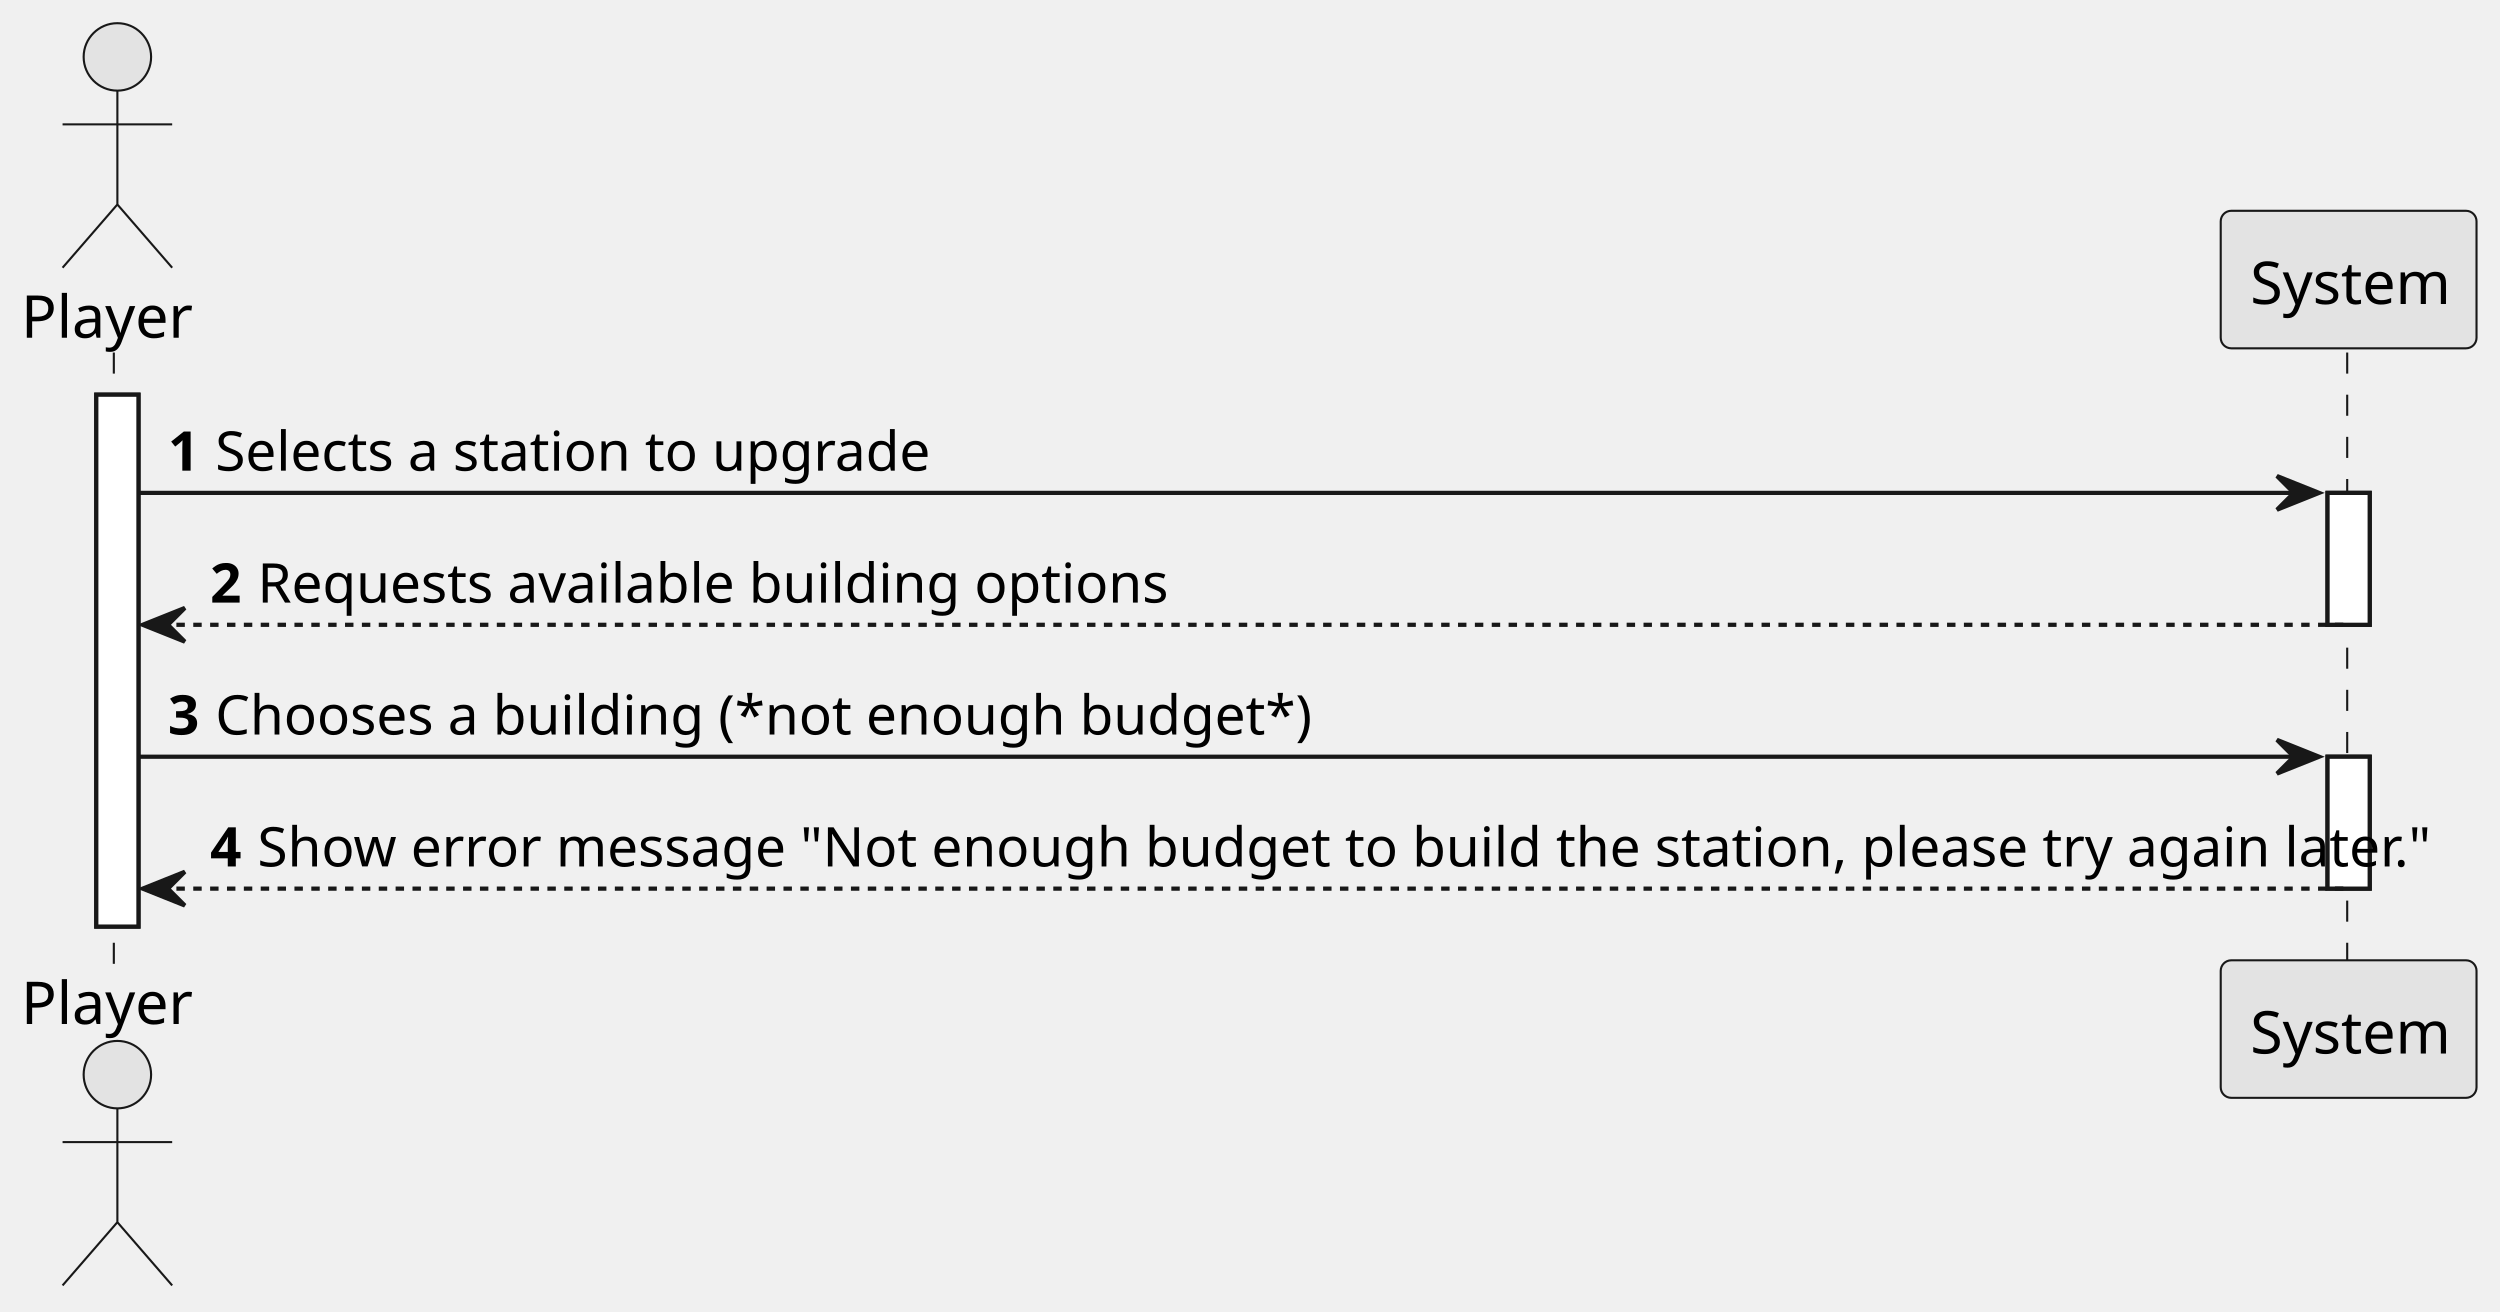
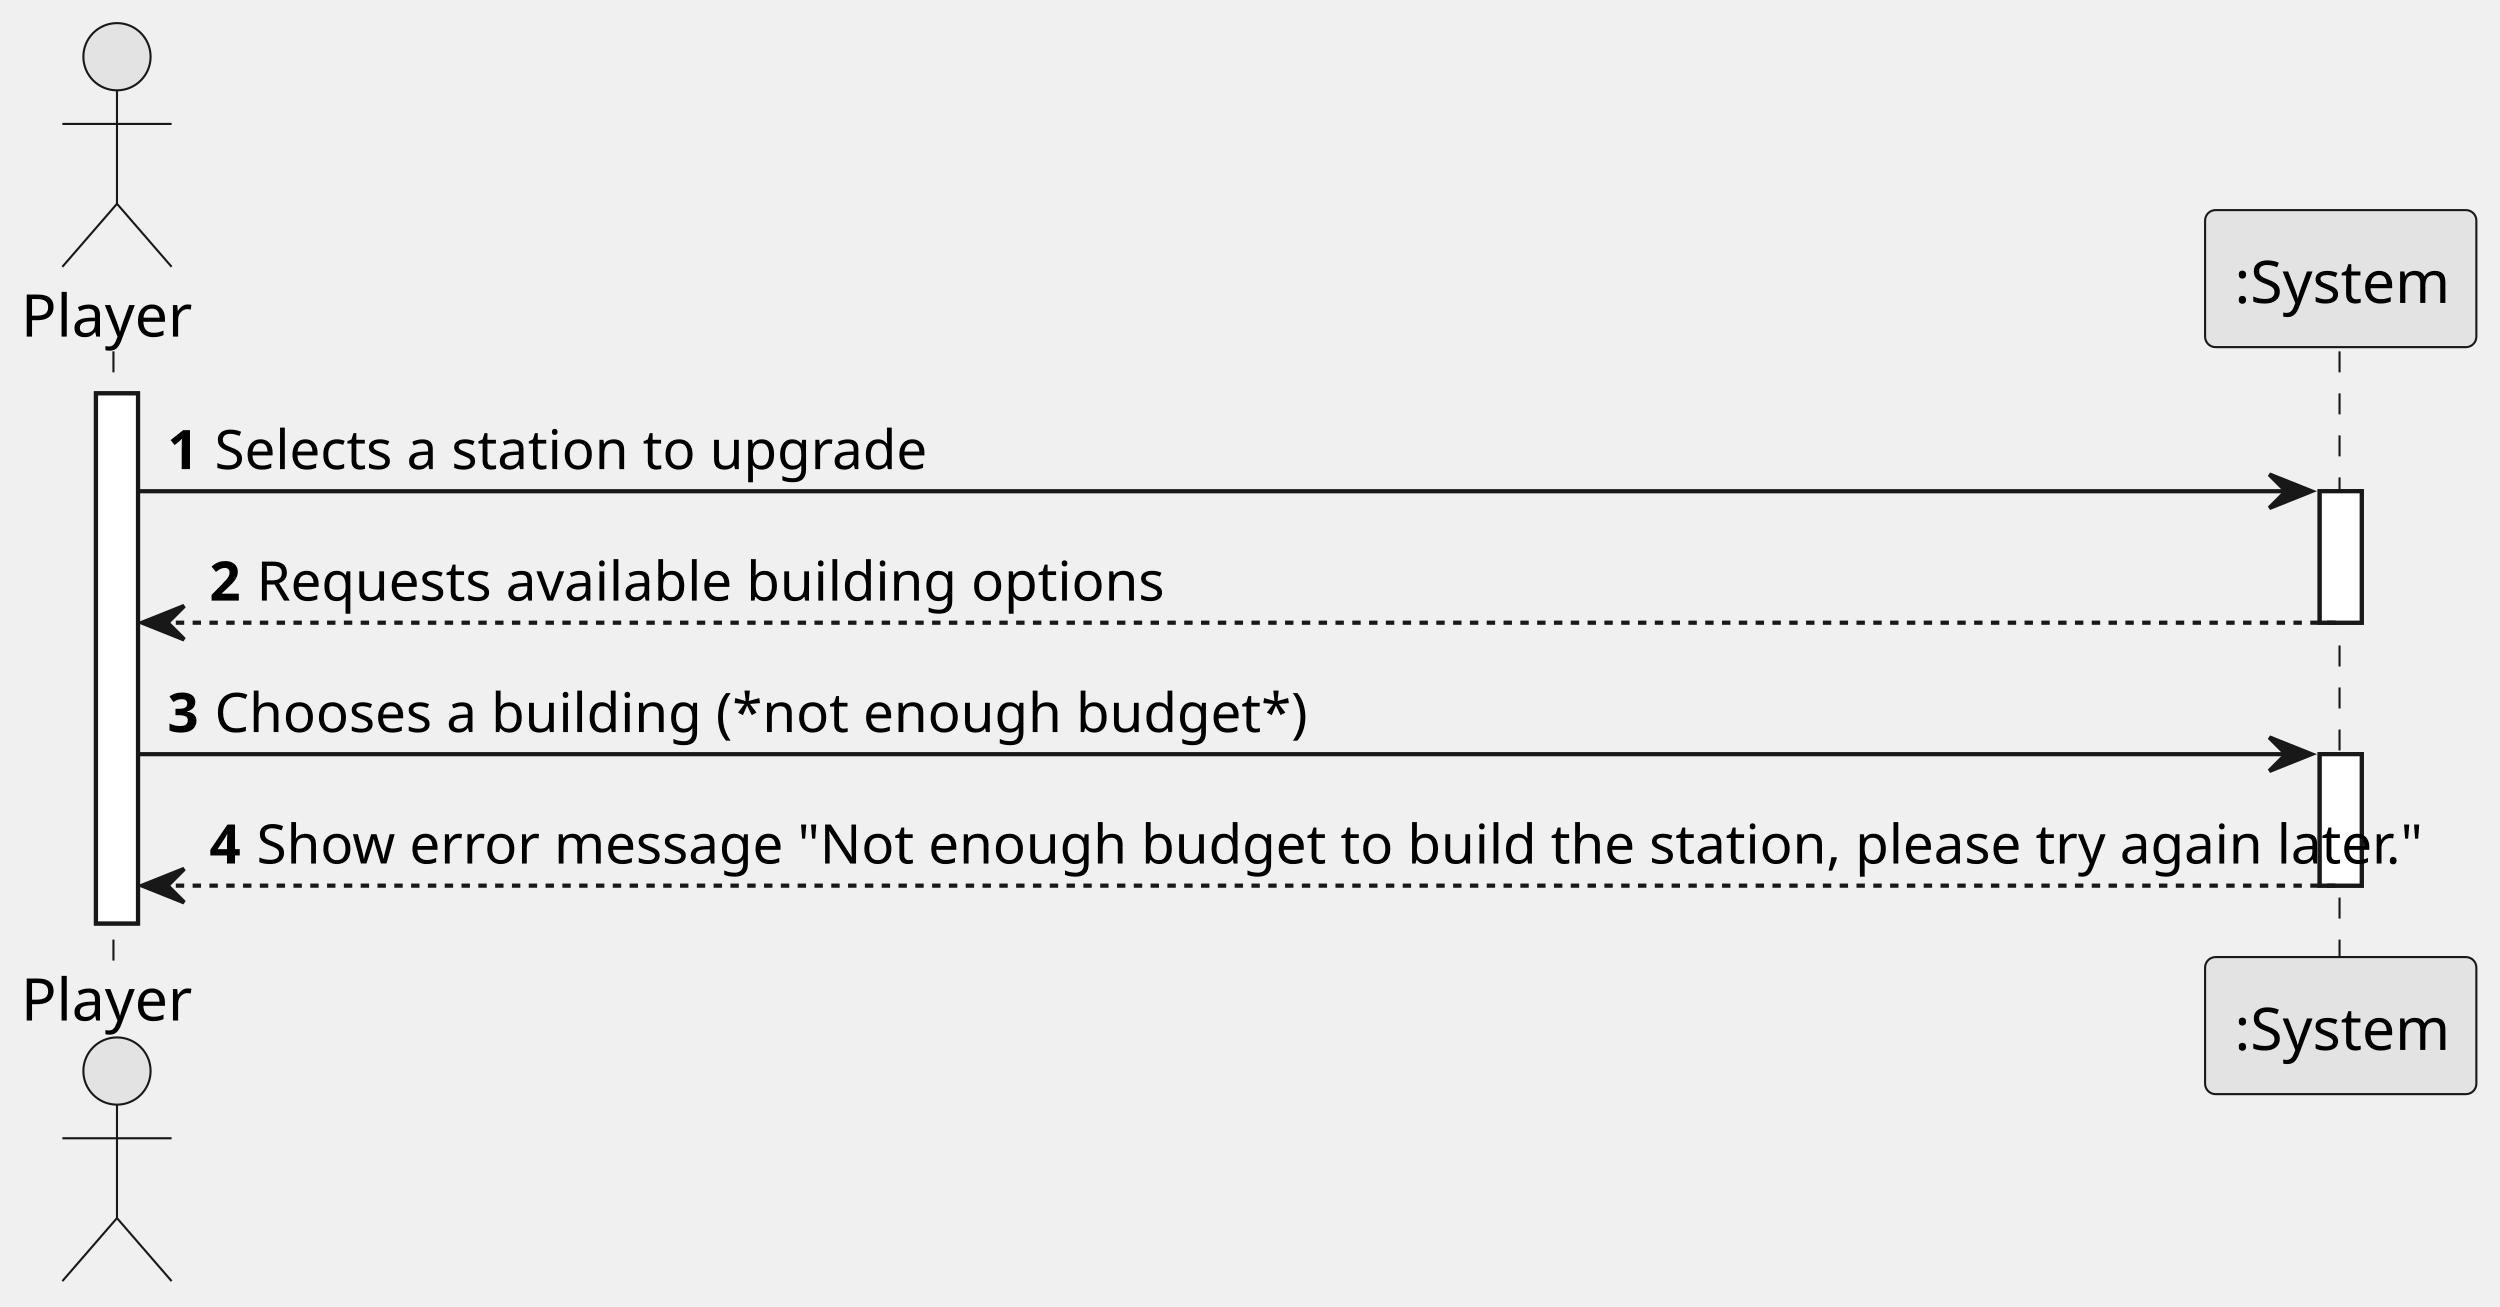
- <svg xmlns="http://www.w3.org/2000/svg" contentStyleType="text/css" height="311px" preserveAspectRatio="none" style="width:593px;height:311px;background:#FFFFFF;" version="1.1" viewBox="0 0 593 311" width="593px" zoomAndPan="magnify">
+ <svg xmlns="http://www.w3.org/2000/svg" contentStyleType="text/css" height="311px" preserveAspectRatio="none" style="width:595px;height:311px;background:#FFFFFF;" version="1.1" viewBox="0 0 595 311" width="595px" zoomAndPan="magnify">
  <defs />
  <g>
    <rect fill="#FFFFFF" height="126.164" style="stroke:#181818;stroke-width:1.0;" width="10" x="22.841" y="93.621" />
    <rect fill="#FFFFFF" height="31.291" style="stroke:#181818;stroke-width:1.0;" width="10" x="552.093" y="116.912" />
    <rect fill="#FFFFFF" height="31.291" style="stroke:#181818;stroke-width:1.0;" width="10" x="552.093" y="179.494" />
    <line style="stroke:#181818;stroke-width:0.5;stroke-dasharray:5.0,5.0;" x1="27" x2="27" y1="83.621" y2="228.785" />
-     <line style="stroke:#181818;stroke-width:0.5;stroke-dasharray:5.0,5.0;" x1="556.755" x2="556.755" y1="83.621" y2="228.785" />
+     <line style="stroke:#181818;stroke-width:0.5;stroke-dasharray:5.0,5.0;" x1="556.81" x2="556.81" y1="83.621" y2="228.785" />
    <text fill="#000000" font-family="sans-serif" font-size="14" lengthAdjust="spacing" textLength="39.683" x="5" y="80.107">Player</text>
    <ellipse cx="27.841" cy="13.5" fill="#E3E3E3" rx="8" ry="8" style="stroke:#181818;stroke-width:0.5;" />
    <path d="M27.841,21.5 L27.841,48.5 M14.841,29.5 L40.841,29.5 M27.841,48.5 L14.841,63.5 M27.841,48.5 L40.841,63.5 " fill="none" style="stroke:#181818;stroke-width:0.5;" />
    <text fill="#000000" font-family="sans-serif" font-size="14" lengthAdjust="spacing" textLength="39.683" x="5" y="242.893">Player</text>
    <ellipse cx="27.841" cy="254.906" fill="#E3E3E3" rx="8" ry="8" style="stroke:#181818;stroke-width:0.5;" />
    <path d="M27.841,262.906 L27.841,289.906 M14.841,270.906 L40.841,270.906 M27.841,289.906 L14.841,304.906 M27.841,289.906 L40.841,304.906 " fill="none" style="stroke:#181818;stroke-width:0.5;" />
-     <rect fill="#E3E3E3" height="32.621" rx="2.5" ry="2.5" style="stroke:#181818;stroke-width:0.5;" width="60.676" x="526.755" y="50" />
-     <text fill="#000000" font-family="sans-serif" font-size="14" lengthAdjust="spacing" textLength="46.676" x="533.755" y="72.107">System</text>
-     <rect fill="#E3E3E3" height="32.621" rx="2.5" ry="2.5" style="stroke:#181818;stroke-width:0.5;" width="60.676" x="526.755" y="227.785" />
-     <text fill="#000000" font-family="sans-serif" font-size="14" lengthAdjust="spacing" textLength="46.676" x="533.755" y="249.893">System</text>
+     <rect fill="#E3E3E3" height="32.621" rx="2.5" ry="2.5" style="stroke:#181818;stroke-width:0.5;" width="64.565" x="524.81" y="50" />
+     <text fill="#000000" font-family="sans-serif" font-size="14" lengthAdjust="spacing" textLength="50.565" x="531.81" y="72.107">:System</text>
+     <rect fill="#E3E3E3" height="32.621" rx="2.5" ry="2.5" style="stroke:#181818;stroke-width:0.5;" width="64.565" x="524.81" y="227.785" />
+     <text fill="#000000" font-family="sans-serif" font-size="14" lengthAdjust="spacing" textLength="50.565" x="531.81" y="249.893">:System</text>
    <rect fill="#FFFFFF" height="126.164" style="stroke:#181818;stroke-width:1.0;" width="10" x="22.841" y="93.621" />
    <rect fill="#FFFFFF" height="31.291" style="stroke:#181818;stroke-width:1.0;" width="10" x="552.093" y="116.912" />
    <rect fill="#FFFFFF" height="31.291" style="stroke:#181818;stroke-width:1.0;" width="10" x="552.093" y="179.494" />
    <polygon fill="#181818" points="540.093,112.912,550.093,116.912,540.093,120.912,544.093,116.912" style="stroke:#181818;stroke-width:1.0;" />
    <line style="stroke:#181818;stroke-width:1.0;" x1="32.841" x2="546.093" y1="116.912" y2="116.912" />
    <text fill="#000000" font-family="sans-serif" font-size="13" font-weight="bold" lengthAdjust="spacing" textLength="7.23" x="39.841" y="111.649">1</text>
    <text fill="#000000" font-family="sans-serif" font-size="13" lengthAdjust="spacing" textLength="161.161" x="51.071" y="111.649">Selects a station to upgrade</text>
    <polygon fill="#181818" points="43.841,144.203,33.841,148.203,43.841,152.203,39.841,148.203" style="stroke:#181818;stroke-width:1.0;" />
    <line style="stroke:#181818;stroke-width:1.0;stroke-dasharray:2.0,2.0;" x1="37.841" x2="556.093" y1="148.203" y2="148.203" />
    <text fill="#000000" font-family="sans-serif" font-size="13" font-weight="bold" lengthAdjust="spacing" textLength="7.23" x="49.841" y="142.94">2</text>
    <text fill="#000000" font-family="sans-serif" font-size="13" lengthAdjust="spacing" textLength="203.804" x="61.071" y="142.94">Requests available building options</text>
    <polygon fill="#181818" points="540.093,175.494,550.093,179.494,540.093,183.494,544.093,179.494" style="stroke:#181818;stroke-width:1.0;" />
    <line style="stroke:#181818;stroke-width:1.0;" x1="32.841" x2="546.093" y1="179.494" y2="179.494" />
    <text fill="#000000" font-family="sans-serif" font-size="13" font-weight="bold" lengthAdjust="spacing" textLength="7.23" x="39.841" y="174.231">3</text>
    <text fill="#000000" font-family="sans-serif" font-size="13" lengthAdjust="spacing" textLength="241.401" x="51.071" y="174.231">Chooses a building (*not enough budget*)</text>
    <polygon fill="#181818" points="43.841,206.785,33.841,210.785,43.841,214.785,39.841,210.785" style="stroke:#181818;stroke-width:1.0;" />
    <line style="stroke:#181818;stroke-width:1.0;stroke-dasharray:2.0,2.0;" x1="37.841" x2="556.093" y1="210.785" y2="210.785" />
    <text fill="#000000" font-family="sans-serif" font-size="13" font-weight="bold" lengthAdjust="spacing" textLength="7.23" x="49.841" y="205.523">4</text>
    <text fill="#000000" font-family="sans-serif" font-size="13" lengthAdjust="spacing" textLength="484.022" x="61.071" y="205.523">Show error message "Not enough budget to build the station, please try again later."</text>
  </g>
</svg>
